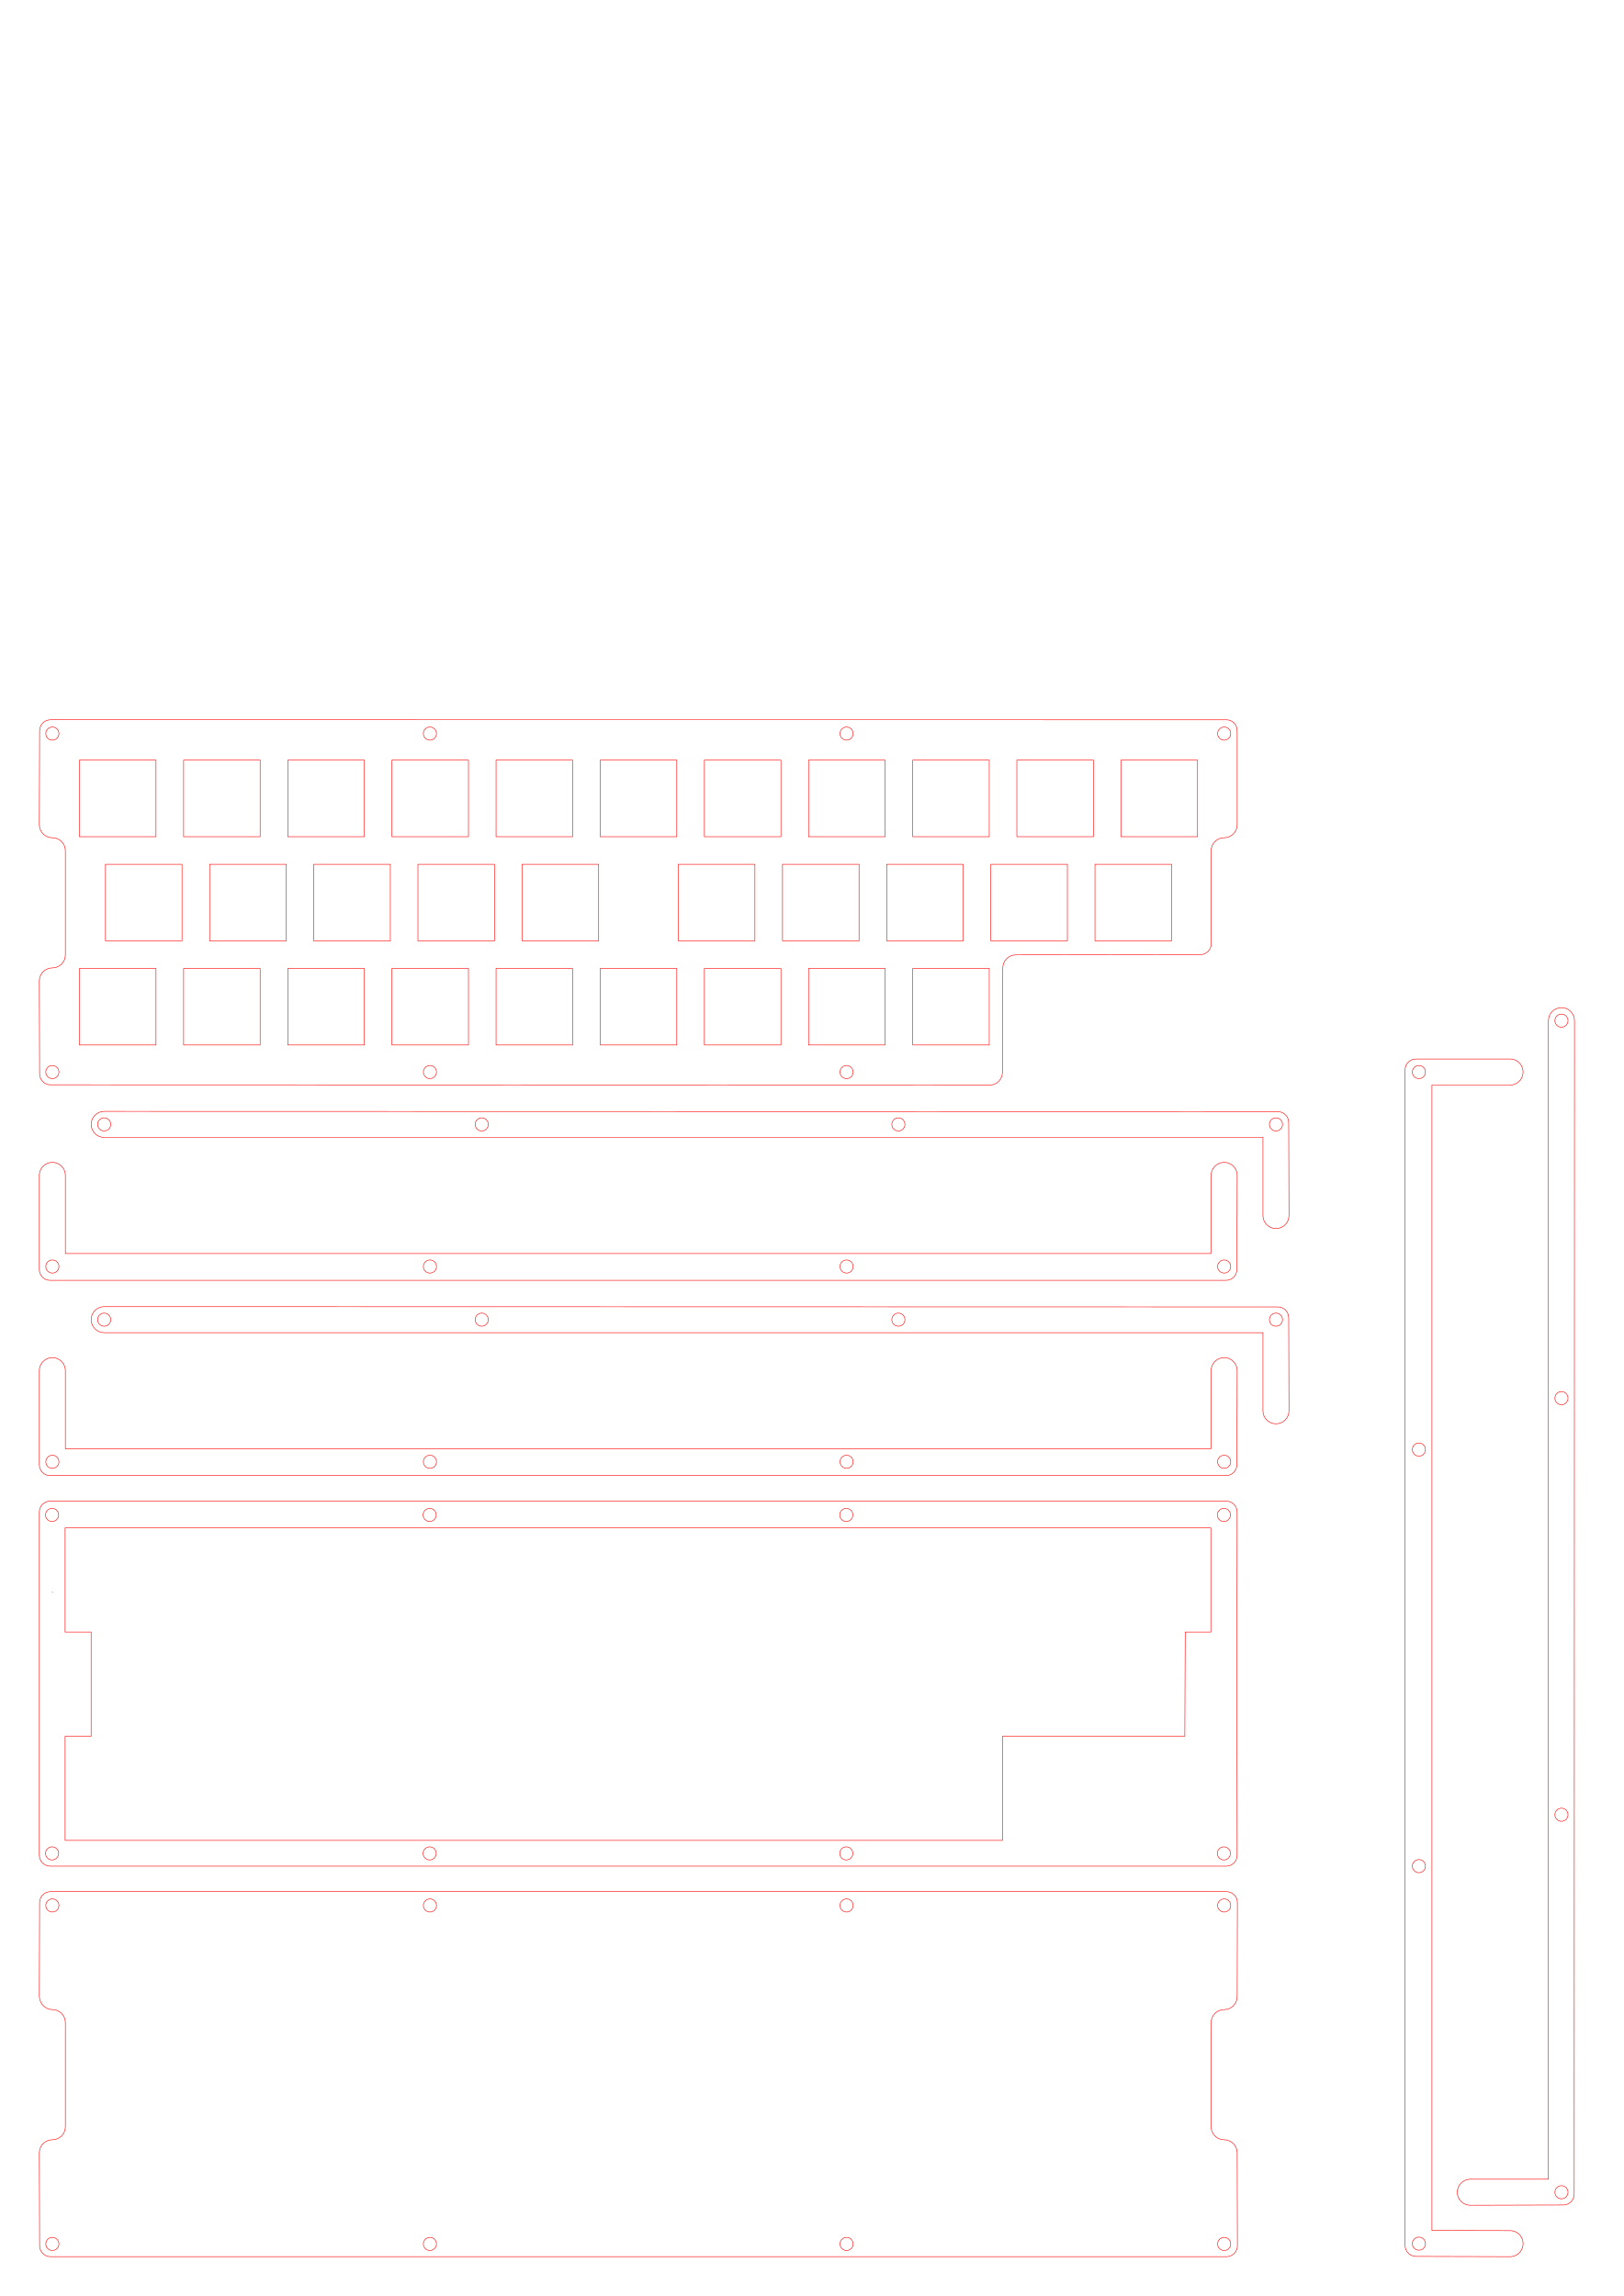
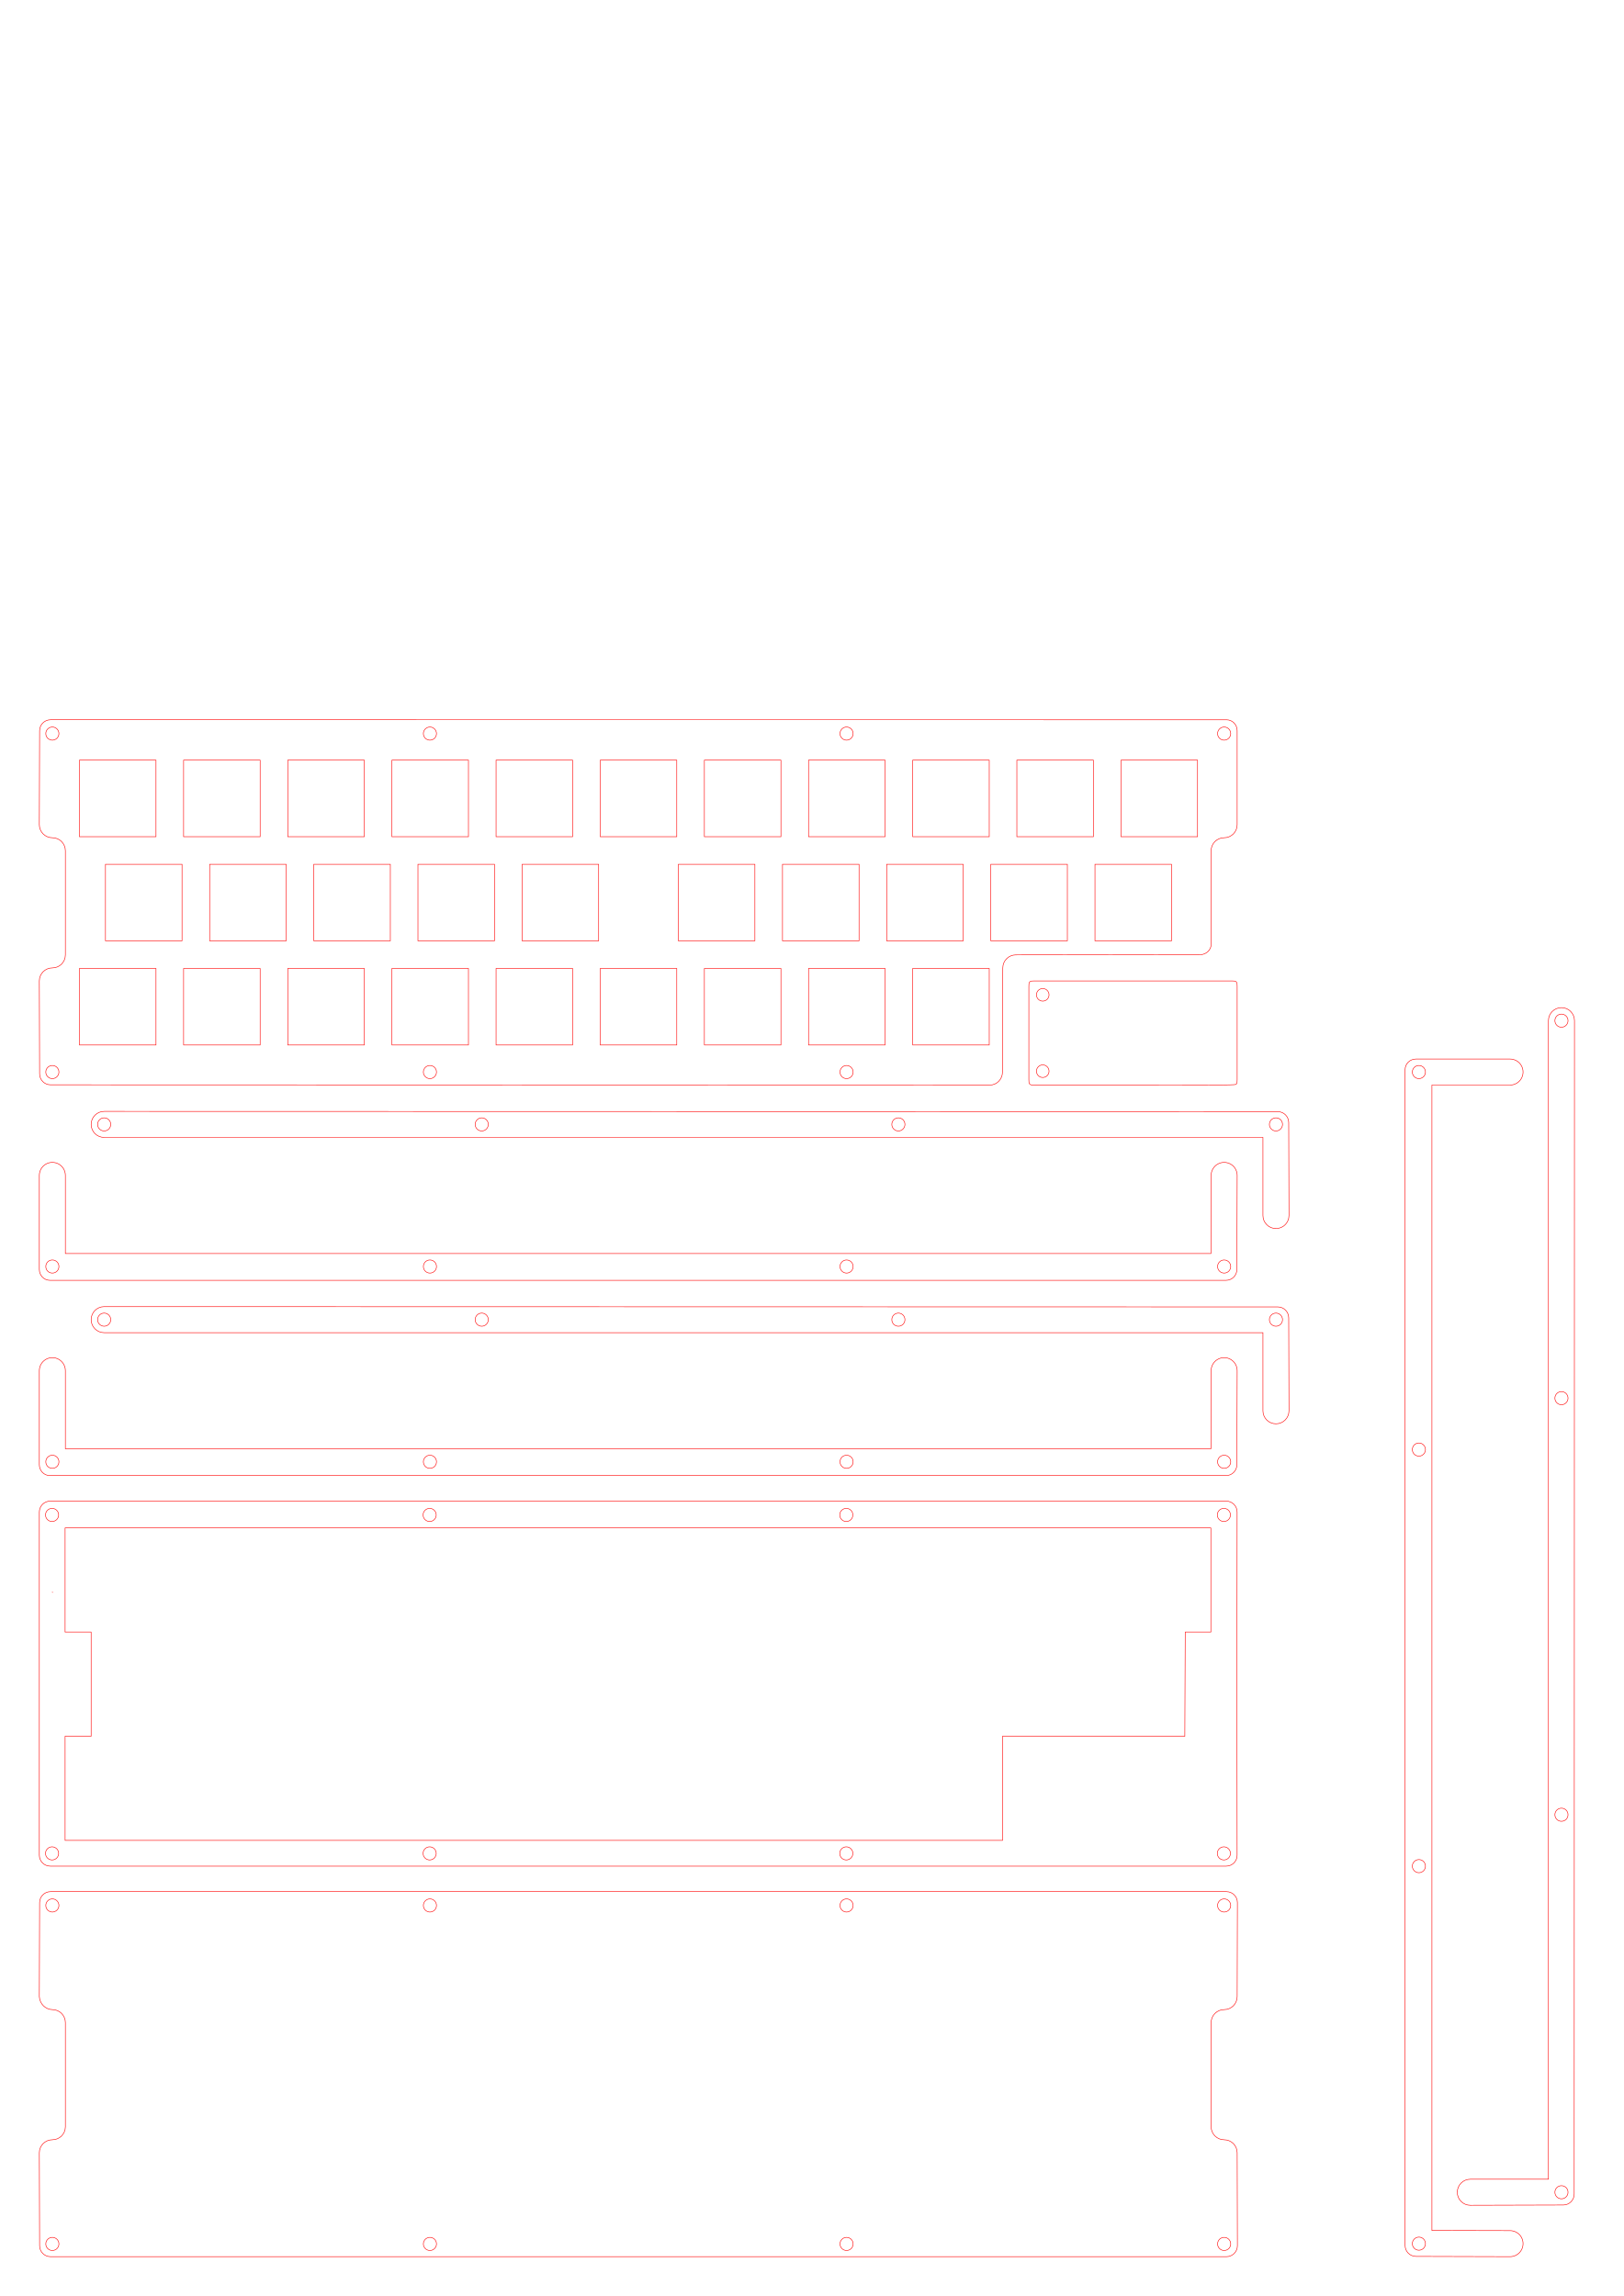
<svg xmlns="http://www.w3.org/2000/svg" width="297mm" height="420mm" viewBox="0 0 297 420" version="1.1" id="svg64">
  <defs id="defs68" />
  <path style="fill:none;fill-opacity:1;stroke:#ff0000;stroke-width:0.1;stroke-miterlimit:4;stroke-dasharray:none;stroke-opacity:1" d="m 9.244,131.666 c -1.108,0 -1.997,0.892 -2,2 l -0.05,17.196 c 0,0.632 0.251,1.237 0.697,1.684 0.447,0.447 1.053,0.698 1.684,0.698 1.315,0 2.381,1.066 2.381,2.381 v 19.051 c 1e-5,1.315 -1.066,2.381 -2.381,2.381 -1.315,0 -2.381,1.066 -2.381,2.381 l 0.05,17.001 c 0.003,1.108 0.892,2 2,2 l 171.786,0.051 c 1.283,1.6e-4 2.323,-1.066 2.318,-2.382 l 0.062,-19.051 c 2e-5,-1.315 1.066,-2.381 2.381,-2.381 12.841,-0.01 33.743,-0.045 33.743,-0.045 1.108,-0.001 2.009,-0.892 2,-2 -0.047,-5.668 -0.014,-11.337 -0.023,-17.005 0,-1.315 1.066,-2.381 2.381,-2.381 1.315,-2e-5 2.381,-1.066 2.381,-2.381 v -17.196 c 0,-1.108 -0.851,-2 -1.959,-2 z m 0.331,1.327 a 1.2,1.2 0 0 1 1.2,1.2 1.2,1.2 0 0 1 -1.2,1.2 1.2,1.2 0 0 1 -1.2,-1.2 1.2,1.2 0 0 1 1.2,-1.2 z m 69.058,0 a 1.2,1.2 0 0 1 1.2,1.2 1.2,1.2 0 0 1 -1.2,1.2 1.2,1.2 0 0 1 -1.2,-1.2 1.2,1.2 0 0 1 1.2,-1.2 z m 76.202,0 a 1.2,1.2 0 0 1 1.2,1.2 1.2,1.2 0 0 1 -1.2,1.2 1.2,1.2 0 0 1 -1.2,-1.2 1.2,1.2 0 0 1 1.2,-1.2 z m 69.058,0 a 1.2,1.2 0 0 1 1.2,1.2 1.2,1.2 0 0 1 -1.2,1.2 1.2,1.2 0 0 1 -1.2,-1.2 1.2,1.2 0 0 1 1.2,-1.2 z m -209.363,6.06 h 14 v 14 H 14.53 Z m 19.05,0 h 14 v 14 H 33.58 Z m 19.05,0 h 14 v 14 H 52.63 Z m 19.05,0 h 14 v 14 H 71.68 Z m 19.05,0 h 14 v 14 H 90.73 Z m 19.05,0 h 14 v 14 h -14 z m 19.05,0 h 14 v 14 h -14 z m 19.05,0 h 14 v 14 h -14 z m 19.05,0 h 14 v 14 h -14 z m 19.05,0 h 14 v 14 h -14 z m 19.05,0 h 14 v 14 h -14 z m -185.738,19.05 h 14 v 14 H 19.292 Z m 19.05,0 h 14 v 14 H 38.342 Z m 19.05,0 h 14 v 14 H 57.392 Z m 19.05,0 h 14 v 14 H 76.442 Z m 19.05,0 h 14 v 14 H 95.492 Z m 28.575,0 h 14 v 14 h -14 z m 19.05,0 h 14 v 14 h -14 z m 19.05,0 h 14 v 14 h -14 z m 19.05,0 h 14 v 14 h -14 z m 19.05,0 h 14 v 14 h -14 z m -185.737,19.05 h 14 v 14 H 14.53 Z m 19.05,0 h 14 v 14 H 33.58 Z m 19.05,0 h 14 v 14 H 52.63 Z m 19.05,0 h 14 v 14 H 71.68 Z m 19.05,0 h 14 v 14 H 90.73 Z m 19.05,0 h 14 v 14 h -14 z m 19.05,0 h 14 v 14 h -14 z m 19.05,0 h 14 v 14 h -14 z m 19.05,0 h 14 v 14 H 166.93 Z M 9.575,194.907 a 1.2,1.2 0 0 1 1.2,1.2 1.2,1.2 0 0 1 -1.2,1.2 1.2,1.2 0 0 1 -1.2,-1.2 1.2,1.2 0 0 1 1.2,-1.2 z m 69.058,0 a 1.2,1.2 0 0 1 1.2,1.2 1.2,1.2 0 0 1 -1.2,1.2 1.2,1.2 0 0 1 -1.2,-1.2 1.2,1.2 0 0 1 1.2,-1.2 z m 76.202,0 a 1.2,1.2 0 0 1 1.2,1.2 1.2,1.2 0 0 1 -1.2,1.2 1.2,1.2 0 0 1 -1.2,-1.2 1.2,1.2 0 0 1 1.2,-1.2 z" id="polygon4" />
  <path style="opacity:1;vector-effect:none;fill:none;fill-opacity:1;fill-rule:nonzero;stroke:#ff0000;stroke-width:0.1;stroke-linecap:butt;stroke-linejoin:miter;stroke-miterlimit:4;stroke-dasharray:none;stroke-dashoffset:0;stroke-opacity:1;paint-order:markers fill stroke" d="m 9.244,346.034 c -1.108,0 -1.997,0.892 -2,2 l -0.05,17.196 c 0.072,1.352 1.153,2.363 2.381,2.381 1.315,0 2.382,1.066 2.382,2.381 v 19.05 c 0,1.315 -1.067,2.381 -2.382,2.381 -1.315,0 -2.381,1.066 -2.381,2.381 l 0.05,17.001 c 0.003,1.108 0.892,2 2,2 H 224.316 c 1.108,0 2.003,-0.892 2,-2 l -0.041,-17.001 c 10e-6,-1.315 -1.066,-2.381 -2.381,-2.381 -0.632,0 -1.238,-0.251 -1.684,-0.697 -0.447,-0.447 -0.697,-1.053 -0.697,-1.684 v -19.05 c -1e-5,-1.315 1.066,-2.381 2.381,-2.381 1.315,0 2.381,-1.066 2.381,-2.381 l 0.041,-17.196 c 0.003,-1.108 -0.892,-2 -2,-2 z m 0.331,1.327 a 1.2,1.2 0 0 1 1.2,1.2 1.2,1.2 0 0 1 -1.2,1.2 1.2,1.2 0 0 1 -1.2,-1.2 1.2,1.2 0 0 1 1.2,-1.2 z m 69.058,0 a 1.2,1.2 0 0 1 1.2,1.2 1.2,1.2 0 0 1 -1.2,1.2 1.2,1.2 0 0 1 -1.2,-1.2 1.2,1.2 0 0 1 1.2,-1.2 z m 76.202,0 a 1.2,1.2 0 0 1 1.2,1.2 1.2,1.2 0 0 1 -1.2,1.2 1.2,1.2 0 0 1 -1.2,-1.2 1.2,1.2 0 0 1 1.2,-1.2 z m 69.058,0 a 1.2,1.2 0 0 1 1.2,1.2 1.2,1.2 0 0 1 -1.2,1.2 1.2,1.2 0 0 1 -1.2,-1.2 1.2,1.2 0 0 1 1.2,-1.2 z M 9.575,409.275 a 1.2,1.2 0 0 1 1.2,1.2 1.2,1.2 0 0 1 -1.2,1.2 1.2,1.2 0 0 1 -1.2,-1.2 1.2,1.2 0 0 1 1.2,-1.2 z m 69.058,0 a 1.2,1.2 0 0 1 1.2,1.2 1.2,1.2 0 0 1 -1.2,1.2 1.2,1.2 0 0 1 -1.2,-1.2 1.2,1.2 0 0 1 1.2,-1.2 z m 76.202,0 a 1.2,1.2 0 0 1 1.2,1.2 1.2,1.2 0 0 1 -1.2,1.2 1.2,1.2 0 0 1 -1.2,-1.2 1.2,1.2 0 0 1 1.2,-1.2 z m 69.058,0 a 1.2,1.2 0 0 1 1.2,1.2 1.2,1.2 0 0 1 -1.2,1.2 1.2,1.2 0 0 1 -1.2,-1.2 1.2,1.2 0 0 1 1.2,-1.2 z" id="path882-5" />
  <g id="g1538" />
  <path style="opacity:1;vector-effect:none;fill:none;fill-opacity:1;fill-rule:nonzero;stroke:#ff0000;stroke-width:0.1;stroke-linecap:butt;stroke-linejoin:miter;stroke-miterlimit:4;stroke-dasharray:none;stroke-dashoffset:0;stroke-opacity:1;paint-order:markers fill stroke" d="m 9.194,274.595 c -1.108,0 -2,0.892 -2,2 v 62.772 c 0.003,1.108 0.892,2 2,2 H 224.266 c 1.108,0 2.003,-0.892 2,-2 -0.053,-20.924 -0.036,-41.848 0,-62.772 0.003,-1.108 -0.892,-2 -2,-2 z m 0.331,1.327 a 1.2,1.2 0 0 1 1.2,1.2 1.2,1.2 0 0 1 -1.2,1.2 1.2,1.2 0 0 1 -1.2,-1.2 1.2,1.2 0 0 1 1.2,-1.2 z m 69.058,0 a 1.2,1.2 0 0 1 1.2,1.2 1.2,1.2 0 0 1 -1.2,1.2 1.2,1.2 0 0 1 -1.2,-1.2 1.2,1.2 0 0 1 1.2,-1.2 z m 76.202,0 a 1.2,1.2 0 0 1 1.2,1.2 1.2,1.2 0 0 1 -1.2,1.2 1.2,1.2 0 0 1 -1.2,-1.2 1.2,1.2 0 0 1 1.2,-1.2 z m 69.058,0 a 1.2,1.2 0 0 1 1.2,1.2 1.2,1.2 0 0 1 -1.2,1.2 1.2,1.2 0 0 1 -1.2,-1.2 1.2,1.2 0 0 1 1.2,-1.2 z M 11.907,279.503 H 221.462 v 19.05 h -4.691 l -0.072,19.051 h -33.339 v 19.05 H 11.907 v -19.05 h 4.762 v -19.051 h -4.762 z m -2.381,11.763 h 0.074 c 0.03,4e-4 0.043,0.03 0.072,0.031 -0.051,-10e-4 -0.095,-0.031 -0.146,-0.031 z m -5.167e-4,46.57 a 1.2,1.2 0 0 1 1.2,1.2 1.2,1.2 0 0 1 -1.2,1.2 1.2,1.2 0 0 1 -1.2,-1.2 1.2,1.2 0 0 1 1.2,-1.2 z m 69.058,0 a 1.2,1.2 0 0 1 1.2,1.2 1.2,1.2 0 0 1 -1.2,1.2 1.2,1.2 0 0 1 -1.2,-1.2 1.2,1.2 0 0 1 1.2,-1.2 z m 76.202,0 a 1.2,1.2 0 0 1 1.2,1.2 1.2,1.2 0 0 1 -1.2,1.2 1.2,1.2 0 0 1 -1.2,-1.2 1.2,1.2 0 0 1 1.2,-1.2 z m 69.058,0 a 1.2,1.2 0 0 1 1.2,1.2 1.2,1.2 0 0 1 -1.2,1.2 1.2,1.2 0 0 1 -1.2,-1.2 1.2,1.2 0 0 1 1.2,-1.2 z" id="path1586" />
  <path style="opacity:1;vector-effect:none;fill:none;fill-opacity:1;fill-rule:nonzero;stroke:#ff0000;stroke-width:0.1;stroke-linecap:butt;stroke-linejoin:miter;stroke-miterlimit:4;stroke-dasharray:none;stroke-dashoffset:0;stroke-opacity:1;paint-order:markers fill stroke" d="m 224.225,269.927 c 1.108,0 1.997,-0.892 2,-2 l 0.05,-17.196 a 2.381,2.381 0 0 0 -1.191,-2.062 2.381,2.381 0 0 0 -2.382,0 2.381,2.381 0 0 0 -1.191,2.062 l -0.035,14.287 -209.52,10e-4 v -14.288 c 0,-0.851 -0.454,-1.637 -1.191,-2.062 -0.737,-0.425 -1.644,-0.425 -2.381,0 -0.737,0.425 -1.191,1.212 -1.191,2.062 v 17.196 c 0,1.108 0.851,2 1.959,2 z m -0.331,-1.327 a 1.2,1.2 0 0 1 -1.2,-1.2 1.2,1.2 0 0 1 1.2,-1.2 1.2,1.2 0 0 1 1.2,1.2 1.2,1.2 0 0 1 -1.2,1.2 z m -69.058,0 a 1.2,1.2 0 0 1 -1.2,-1.2 1.2,1.2 0 0 1 1.2,-1.2 1.2,1.2 0 0 1 1.2,1.2 1.2,1.2 0 0 1 -1.2,1.2 z m -76.202,0 a 1.2,1.2 0 0 1 -1.2,-1.2 1.2,1.2 0 0 1 1.2,-1.2 1.2,1.2 0 0 1 1.2,1.2 1.2,1.2 0 0 1 -1.2,1.2 z m -69.058,0 a 1.2,1.2 0 0 1 -1.2,-1.2 1.2,1.2 0 0 1 1.2,-1.2 1.2,1.2 0 0 1 1.2,1.2 1.2,1.2 0 0 1 -1.2,1.2 z" id="path882-5-7-2-5-3" />
  <path style="opacity:1;vector-effect:none;fill:none;fill-opacity:1;fill-rule:nonzero;stroke:#ff0000;stroke-width:0.1;stroke-linecap:butt;stroke-linejoin:miter;stroke-miterlimit:4;stroke-dasharray:none;stroke-dashoffset:0;stroke-opacity:1;paint-order:markers fill stroke" d="m 233.369,260.452 a 2.381,2.381 0 0 0 2.381,-2.381 l -0.05,-17.001 c -0.003,-1.108 -0.892,-2 -2,-2 l -214.649,-0.05 c -1.315,1.1e-4 -2.381,1.066 -2.381,2.381 0,1.315 1.066,2.381 2.381,2.381 H 230.987 v 14.288 a 2.381,2.381 0 0 0 2.382,2.381 z m 0,-17.851 a 1.2,1.2 0 0 1 -1.2,-1.2 1.2,1.2 0 0 1 1.2,-1.2 1.2,1.2 0 0 1 1.2,1.2 1.2,1.2 0 0 1 -1.2,1.2 z m -69.058,0 a 1.2,1.2 0 0 1 -1.2,-1.2 1.2,1.2 0 0 1 1.2,-1.2 1.2,1.2 0 0 1 1.2,1.2 1.2,1.2 0 0 1 -1.2,1.2 z m -76.202,0 a 1.2,1.2 0 0 1 -1.2,-1.2 1.2,1.2 0 0 1 1.2,-1.2 1.2,1.2 0 0 1 1.2,1.2 1.2,1.2 0 0 1 -1.2,1.2 z m -69.058,0 a 1.2,1.2 0 0 1 -1.2,-1.2 1.2,1.2 0 0 1 1.2,-1.2 1.2,1.2 0 0 1 1.2,1.2 1.2,1.2 0 0 1 -1.2,1.2 z" id="path882-5-2-91-5-6" />
  <path style="opacity:1;vector-effect:none;fill:none;fill-opacity:1;fill-rule:nonzero;stroke:#ff0000;stroke-width:0.1;stroke-linecap:butt;stroke-linejoin:miter;stroke-miterlimit:4;stroke-dasharray:none;stroke-dashoffset:0;stroke-opacity:1;paint-order:markers fill stroke" d="m 224.225,234.208 c 1.108,0 1.997,-0.892 2,-2 l 0.05,-17.196 a 2.381,2.381 0 0 0 -1.191,-2.062 2.381,2.381 0 0 0 -2.382,0 2.381,2.381 0 0 0 -1.191,2.062 l -0.035,14.287 -209.52,0.001 v -14.288 c 0,-0.851 -0.454,-1.637 -1.191,-2.062 -0.737,-0.425 -1.644,-0.425 -2.381,0 -0.737,0.425 -1.191,1.212 -1.191,2.062 v 17.196 c 0,1.108 0.851,2 1.959,2 z m -0.331,-1.327 a 1.2,1.2 0 0 1 -1.2,-1.2 1.2,1.2 0 0 1 1.2,-1.2 1.2,1.2 0 0 1 1.2,1.2 1.2,1.2 0 0 1 -1.2,1.2 z m -69.058,0 a 1.2,1.2 0 0 1 -1.2,-1.2 1.2,1.2 0 0 1 1.2,-1.2 1.2,1.2 0 0 1 1.2,1.2 1.2,1.2 0 0 1 -1.2,1.2 z m -76.202,0 a 1.2,1.2 0 0 1 -1.2,-1.2 1.2,1.2 0 0 1 1.2,-1.2 1.2,1.2 0 0 1 1.2,1.2 1.2,1.2 0 0 1 -1.2,1.2 z m -69.058,0 a 1.2,1.2 0 0 1 -1.2,-1.2 1.2,1.2 0 0 1 1.2,-1.2 1.2,1.2 0 0 1 1.2,1.2 1.2,1.2 0 0 1 -1.2,1.2 z" id="path882-5-7-2-5-3-3" />
  <path style="opacity:1;vector-effect:none;fill:none;fill-opacity:1;fill-rule:nonzero;stroke:#ff0000;stroke-width:0.1;stroke-linecap:butt;stroke-linejoin:miter;stroke-miterlimit:4;stroke-dasharray:none;stroke-dashoffset:0;stroke-opacity:1;paint-order:markers fill stroke" d="m 233.369,224.733 a 2.381,2.381 0 0 0 2.381,-2.381 l -0.05,-17.001 c -0.003,-1.108 -0.892,-2 -2,-2 l -214.649,-0.05 c -1.315,1.1e-4 -2.381,1.066 -2.381,2.381 0,1.315 1.066,2.381 2.381,2.381 H 230.987 v 14.288 a 2.381,2.381 0 0 0 2.382,2.381 z m 0,-17.851 a 1.2,1.2 0 0 1 -1.2,-1.2 1.2,1.2 0 0 1 1.2,-1.2 1.2,1.2 0 0 1 1.2,1.2 1.2,1.2 0 0 1 -1.2,1.2 z m -69.058,0 a 1.2,1.2 0 0 1 -1.2,-1.2 1.2,1.2 0 0 1 1.2,-1.2 1.2,1.2 0 0 1 1.2,1.2 1.2,1.2 0 0 1 -1.2,1.2 z m -76.202,0 a 1.2,1.2 0 0 1 -1.2,-1.2 1.2,1.2 0 0 1 1.2,-1.2 1.2,1.2 0 0 1 1.2,1.2 1.2,1.2 0 0 1 -1.2,1.2 z m -69.058,0 a 1.2,1.2 0 0 1 -1.2,-1.2 1.2,1.2 0 0 1 1.2,-1.2 1.2,1.2 0 0 1 1.2,1.2 1.2,1.2 0 0 1 -1.2,1.2 z" id="path882-5-2-91-5-6-7" />
  <path style="opacity:1;vector-effect:none;fill:none;fill-opacity:1;fill-rule:nonzero;stroke:#ff0000;stroke-width:0.1;stroke-linecap:butt;stroke-linejoin:miter;stroke-miterlimit:4;stroke-dasharray:none;stroke-dashoffset:0;stroke-opacity:1;paint-order:markers fill stroke" d="m 256.986,410.756 c 0,1.108 0.892,1.997 2,2 l 17.196,0.05 a 2.381,2.381 0 0 0 2.062,-1.191 2.381,2.381 0 0 0 0,-2.382 2.381,2.381 0 0 0 -2.062,-1.191 l -14.287,-0.035 -0.001,-209.52 h 14.288 c 0.851,0 1.637,-0.454 2.062,-1.191 0.425,-0.737 0.425,-1.644 0,-2.381 -0.425,-0.737 -1.212,-1.191 -2.062,-1.191 H 258.986 c -1.108,0 -2,0.851 -2,1.959 z m 1.327,-0.331 a 1.2,1.2 0 0 1 1.2,-1.2 1.2,1.2 0 0 1 1.2,1.2 1.2,1.2 0 0 1 -1.2,1.2 1.2,1.2 0 0 1 -1.2,-1.2 z m 0,-69.058 a 1.2,1.2 0 0 1 1.2,-1.2 1.2,1.2 0 0 1 1.2,1.2 1.2,1.2 0 0 1 -1.2,1.2 1.2,1.2 0 0 1 -1.2,-1.2 z m 0,-76.202 a 1.2,1.2 0 0 1 1.2,-1.2 1.2,1.2 0 0 1 1.2,1.2 1.2,1.2 0 0 1 -1.2,1.2 1.2,1.2 0 0 1 -1.2,-1.2 z m 0,-69.058 a 1.2,1.2 0 0 1 1.2,-1.2 1.2,1.2 0 0 1 1.2,1.2 1.2,1.2 0 0 1 -1.2,1.2 1.2,1.2 0 0 1 -1.2,-1.2 z" id="path882-5-7-2-5-3-3-3" />
  <path style="opacity:1;vector-effect:none;fill:none;fill-opacity:1;fill-rule:nonzero;stroke:#ff0000;stroke-width:0.1;stroke-linecap:butt;stroke-linejoin:miter;stroke-miterlimit:4;stroke-dasharray:none;stroke-dashoffset:0;stroke-opacity:1;paint-order:markers fill stroke" d="m 266.534,401.022 a 2.381,2.381 0 0 0 2.381,2.381 l 17.001,-0.05 c 1.108,-0.003 2,-0.892 2,-2 l 0.05,-214.649 c -1.1e-4,-1.315 -1.066,-2.381 -2.381,-2.381 -1.315,0 -2.381,1.066 -2.381,2.381 v 211.936 h -14.288 a 2.381,2.381 0 0 0 -2.381,2.382 z m 17.851,0 a 1.2,1.2 0 0 1 1.2,-1.2 1.2,1.2 0 0 1 1.2,1.2 1.2,1.2 0 0 1 -1.2,1.2 1.2,1.2 0 0 1 -1.2,-1.2 z m 0,-69.058 a 1.2,1.2 0 0 1 1.2,-1.2 1.2,1.2 0 0 1 1.2,1.2 1.2,1.2 0 0 1 -1.2,1.2 1.2,1.2 0 0 1 -1.2,-1.2 z m 0,-76.202 a 1.2,1.2 0 0 1 1.2,-1.2 1.2,1.2 0 0 1 1.2,1.2 1.2,1.2 0 0 1 -1.2,1.2 1.2,1.2 0 0 1 -1.2,-1.2 z m 0,-69.058 a 1.2,1.2 0 0 1 1.2,-1.2 1.2,1.2 0 0 1 1.2,1.2 1.2,1.2 0 0 1 -1.2,1.2 1.2,1.2 0 0 1 -1.2,-1.2 z" id="path882-5-2-91-5-6-7-2" />
+   <path style="fill:none;fill-opacity:1;stroke:#ff0000;stroke-width:0.1;stroke-linecap:butt;stroke-linejoin:round;stroke-miterlimit:4;stroke-dasharray:none;stroke-opacity:1;paint-order:markers stroke fill" d="m 189.173,179.438 c -0.333,0 -0.666,-2e-5 -0.833,0.167 -0.167,0.167 -0.167,0.5 -0.167,0.833 v 17.05 c 0,0.334 1.1e-4,0.667 0.167,0.834 0.167,0.167 0.5,0.166 0.833,0.166 h 18.218 c 18.218,0 18.552,0 18.718,-0.166 0.167,-0.166 0.166,-0.5 0.166,-0.834 v -17.05 c 0,-0.333 1.3e-4,-0.666 -0.166,-0.833 -0.167,-0.167 -0.5,-0.167 -0.834,-0.167 z m 1.54,1.392 a 1.15,1.15 0 0 1 1.15,1.15 1.15,1.15 0 0 1 -1.15,1.15 1.15,1.15 0 0 1 -1.15,-1.15 1.15,1.15 0 0 1 1.15,-1.15 z m 0,13.97 a 1.15,1.15 0 0 1 1.15,1.15 1.15,1.15 0 0 1 -1.15,1.15 1.15,1.15 0 0 1 -1.15,-1.15 1.15,1.15 0 0 1 1.15,-1.15 z" id="path60932-7-3-6-2-9-7-7-4" />
</svg>
